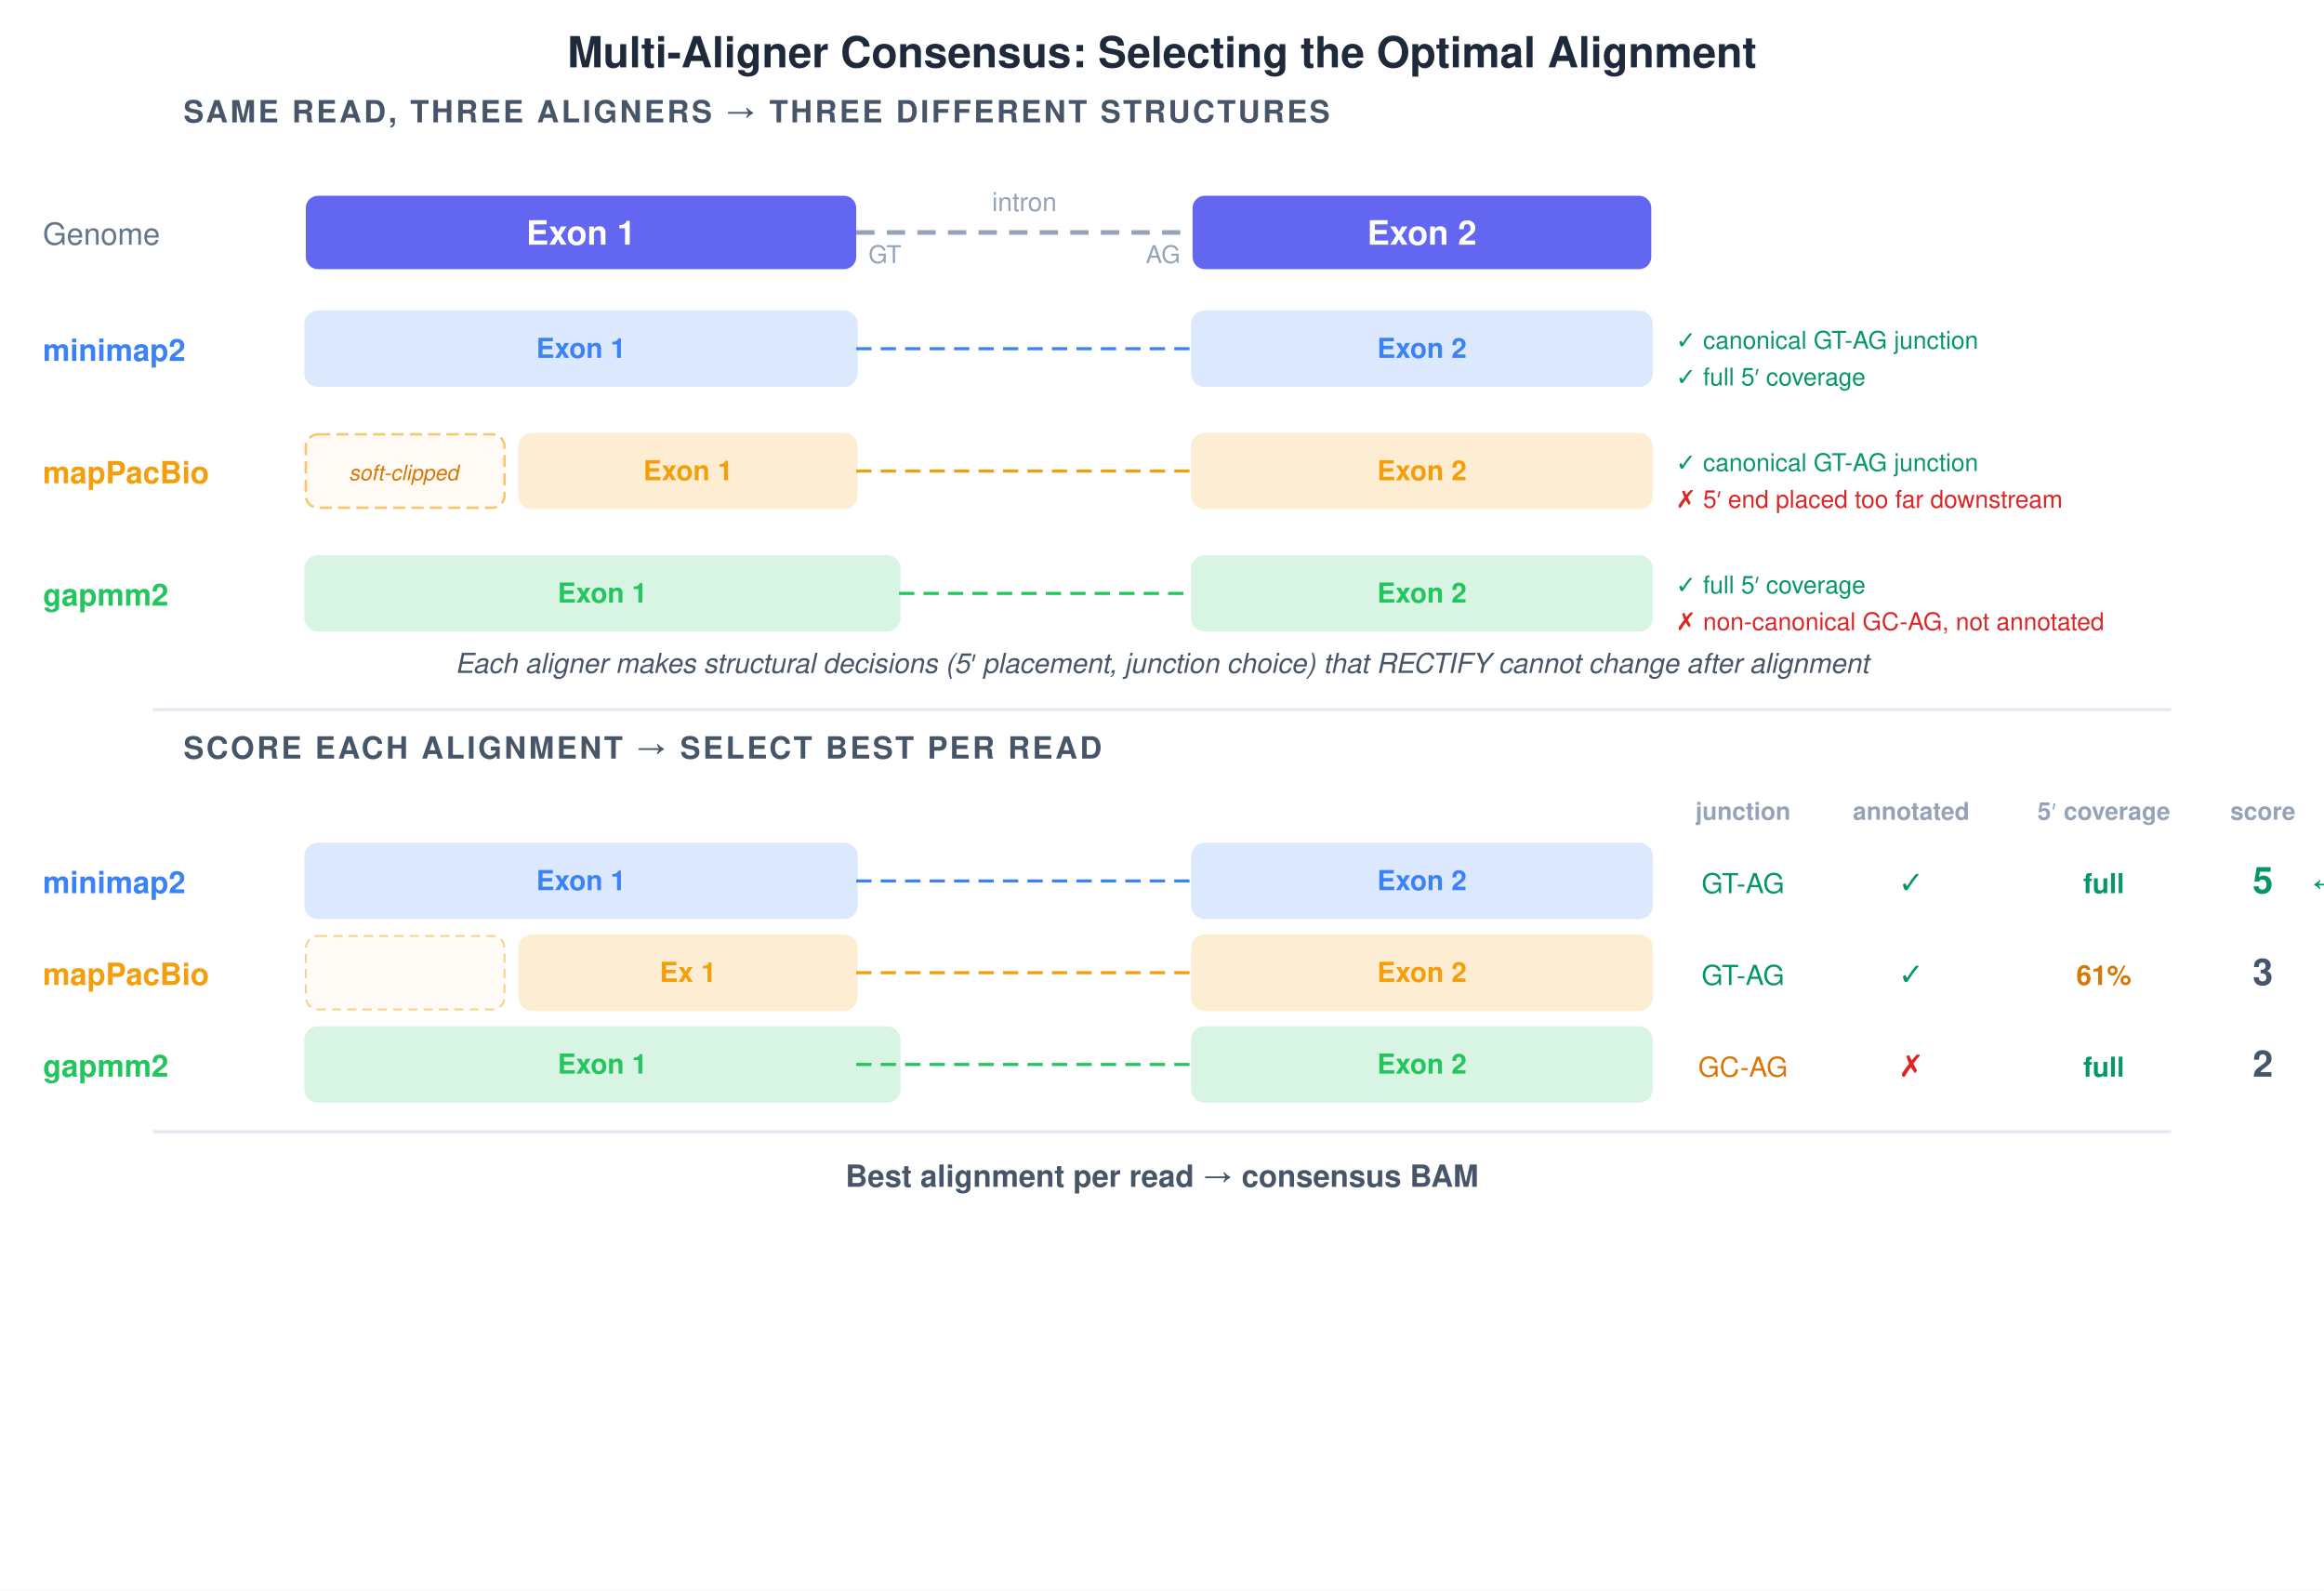
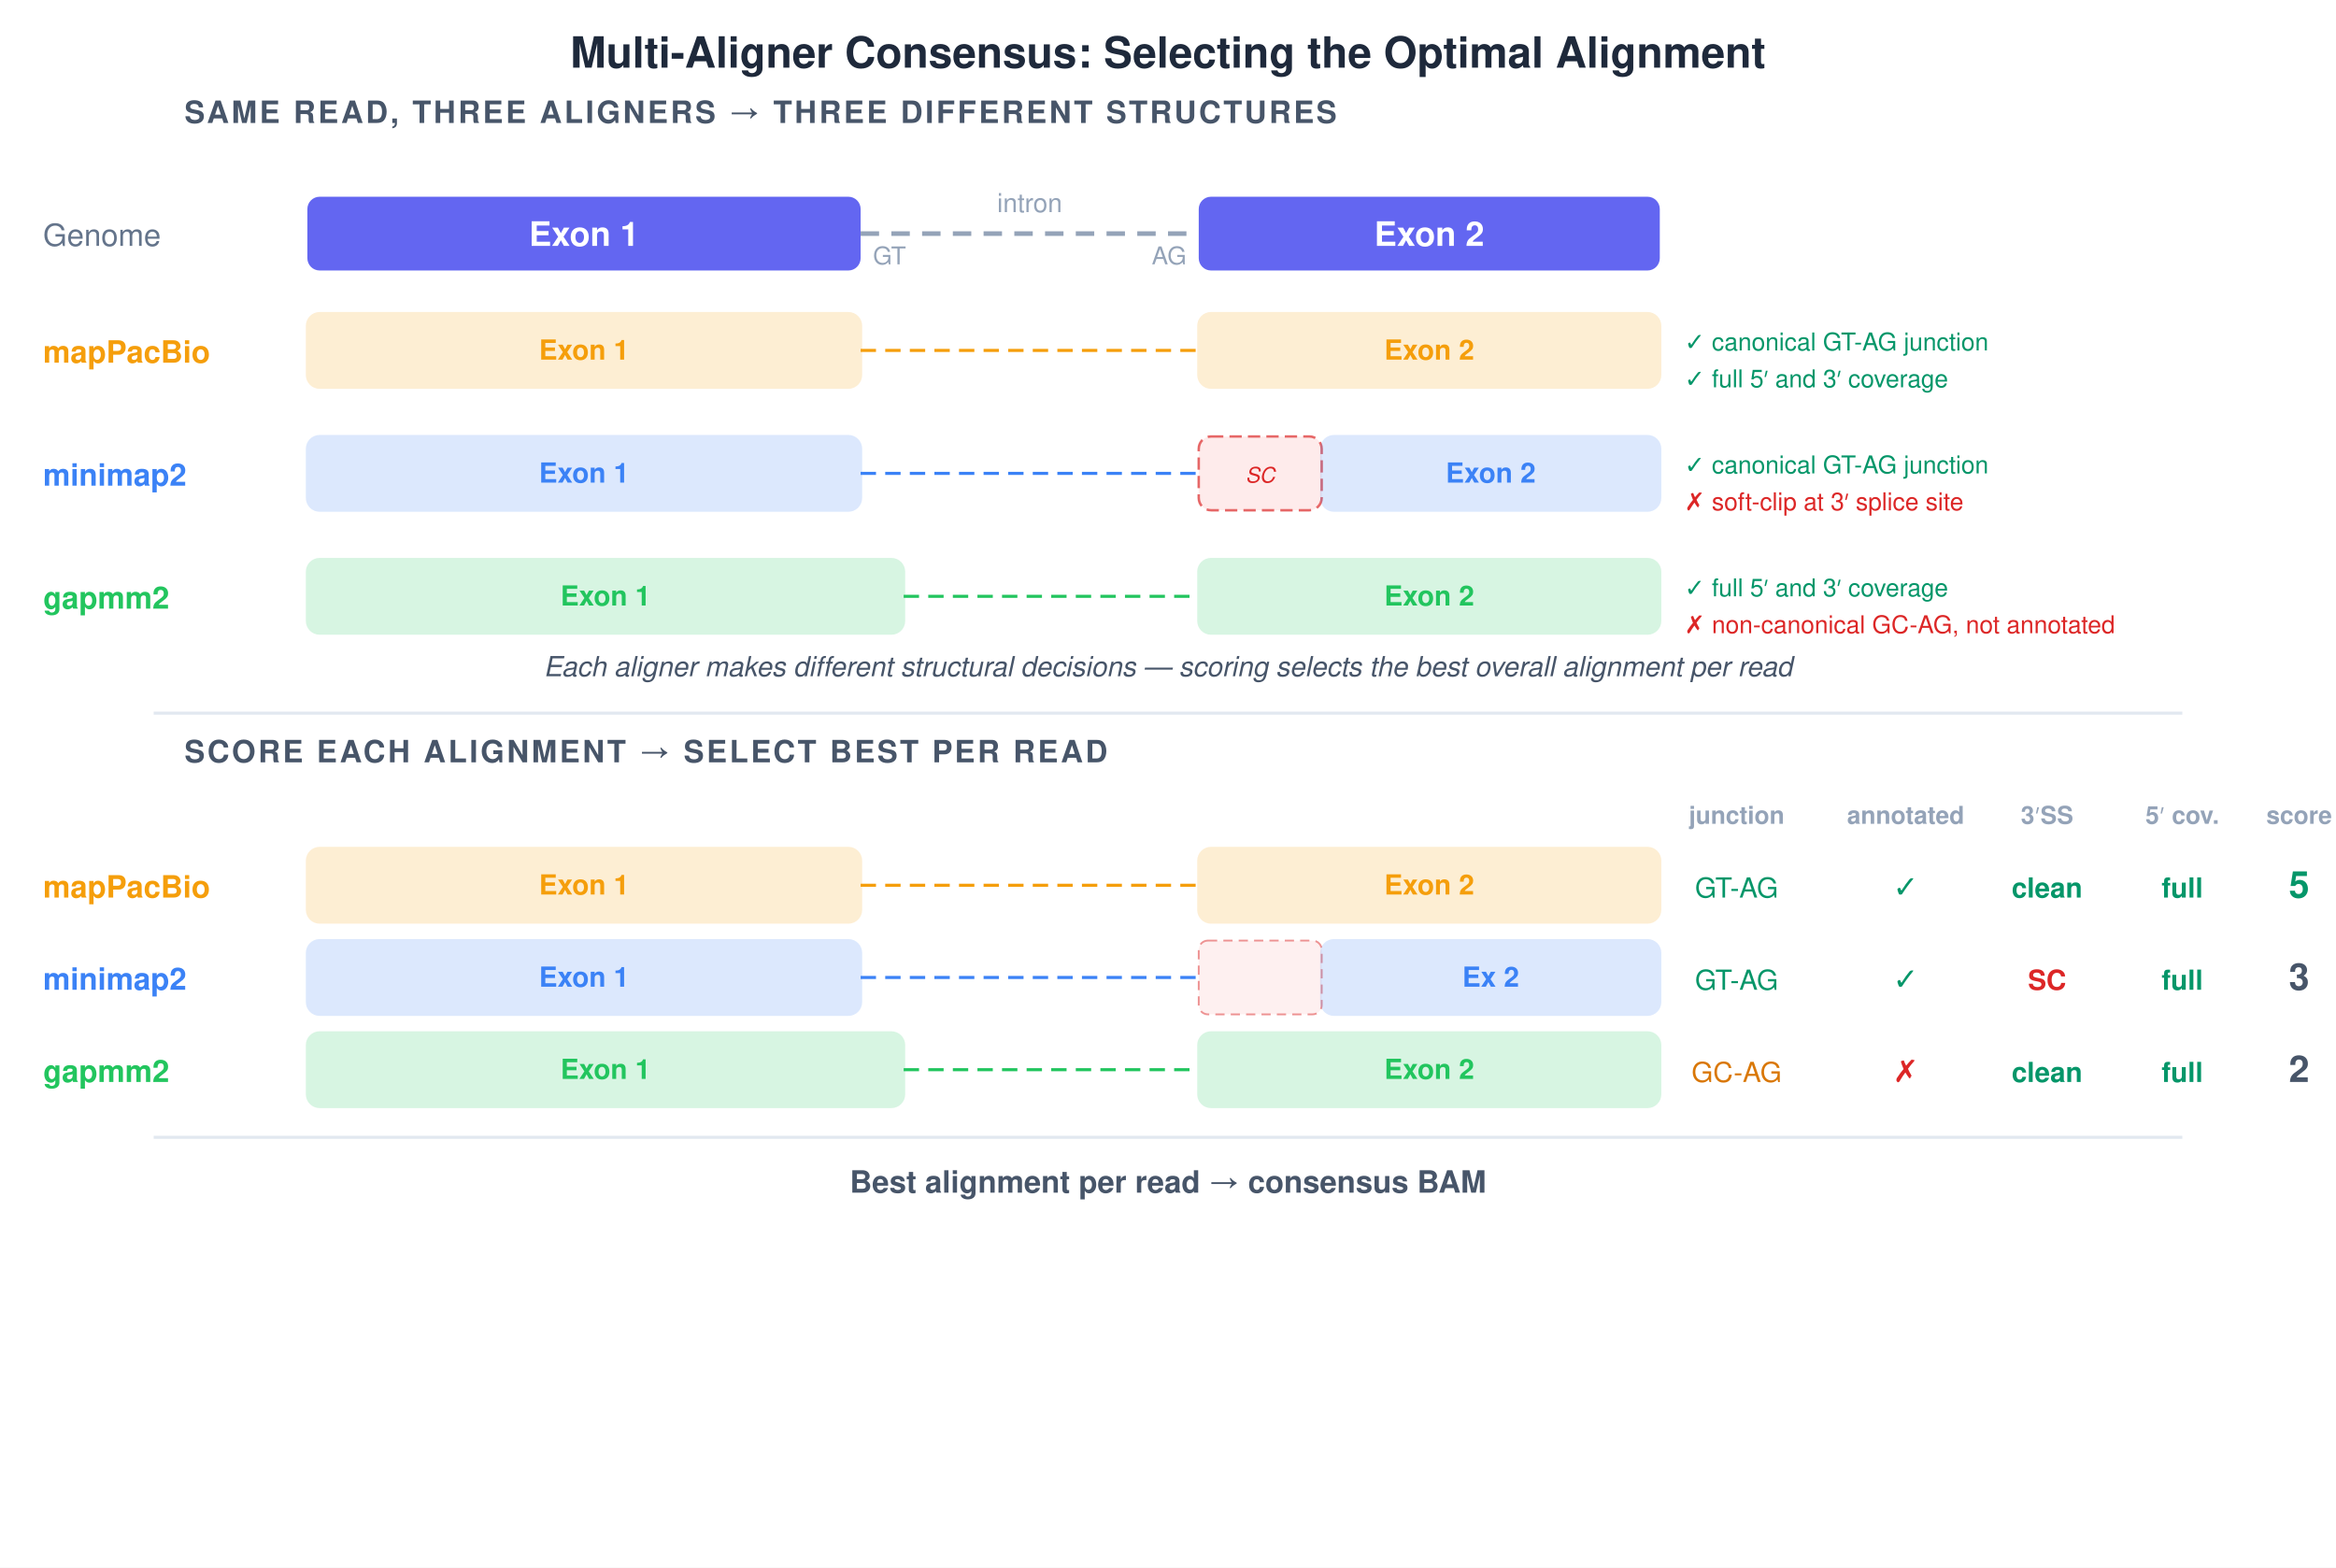
- <svg xmlns="http://www.w3.org/2000/svg" width="760" height="520" viewBox="0 0 760 520">
-   <rect fill="#ffffff" width="760" height="520" />
+ <svg xmlns="http://www.w3.org/2000/svg" width="760" height="510" viewBox="0 0 760 510">
+   <rect fill="#ffffff" width="760" height="510" />
  <g font-family="Helvetica Neue, Helvetica, Arial, sans-serif">
    <text fill="#1e293b" font-size="14" font-weight="bold" text-anchor="middle" x="380" y="22">Multi-Aligner Consensus: Selecting the Optimal Alignment</text>
    <text fill="#475569" font-size="10" font-weight="bold" letter-spacing="0.8" x="60" y="40">SAME READ, THREE ALIGNERS → THREE DIFFERENT STRUCTURES</text>
    <text fill="#64748b" font-size="10" x="14" y="80">Genome</text>
    <rect fill="#6366f1" height="24" rx="4" width="180" x="100" y="64" />
    <text fill="#ffffff" font-size="11" font-weight="600" text-anchor="middle" x="190.0" y="80.0">Exon 1</text>
    <line stroke="#94a3b8" stroke-dasharray="6,4" stroke-width="1.5" x1="280" x2="390" y1="76" y2="76" />
    <text fill="#94a3b8" font-size="8.5" text-anchor="middle" x="335.0" y="69">intron</text>
    <text fill="#94a3b8" font-size="8" x="284" y="86">GT</text>
    <text fill="#94a3b8" font-size="8" text-anchor="end" x="386" y="86">AG</text>
    <rect fill="#6366f1" height="24" rx="4" width="150" x="390" y="64" />
    <text fill="#ffffff" font-size="11" font-weight="600" text-anchor="middle" x="465.0" y="80.0">Exon 2</text>
-     <text fill="#3b82f6" font-size="10" font-weight="600" x="14" y="118">minimap2</text>
-     <rect fill="#3b82f6" height="24" opacity="0.18" rx="4" stroke="#3b82f6" stroke-width="1" width="180" x="100" y="102" />
-     <text fill="#3b82f6" font-size="9" font-weight="600" text-anchor="middle" x="190.0" y="117.0">Exon 1</text>
-     <line stroke="#3b82f6" stroke-dasharray="5,3" stroke-width="1" x1="280" x2="390" y1="114" y2="114" />
-     <rect fill="#3b82f6" height="24" opacity="0.18" rx="4" stroke="#3b82f6" stroke-width="1" width="150" x="390" y="102" />
-     <text fill="#3b82f6" font-size="9" font-weight="600" text-anchor="middle" x="465.0" y="117.0">Exon 2</text>
+     <text fill="#f59e0b" font-size="10" font-weight="600" x="14" y="118">mapPacBio</text>
+     <rect fill="#f59e0b" height="24" opacity="0.18" rx="4" stroke="#f59e0b" stroke-width="1" width="180" x="100" y="102" />
+     <text fill="#f59e0b" font-size="9" font-weight="600" text-anchor="middle" x="190.0" y="117.0">Exon 1</text>
+     <line stroke="#f59e0b" stroke-dasharray="5,3" stroke-width="1" x1="280" x2="390" y1="114" y2="114" />
+     <rect fill="#f59e0b" height="24" opacity="0.18" rx="4" stroke="#f59e0b" stroke-width="1" width="150" x="390" y="102" />
+     <text fill="#f59e0b" font-size="9" font-weight="600" text-anchor="middle" x="465.0" y="117.0">Exon 2</text>
    <text fill="#059669" font-size="8" x="548" y="114">✓ canonical GT-AG junction</text>
-     <text fill="#059669" font-size="8" x="548" y="126">✓ full 5′ coverage</text>
-     <text fill="#f59e0b" font-size="10" font-weight="600" x="14" y="158">mapPacBio</text>
-     <rect fill="#fff7ed" height="24" rx="4" stroke="#f59e0b" stroke-dasharray="4,2" stroke-width="0.8" opacity="0.6" width="65" x="100" y="142" />
-     <text fill="#d97706" font-size="7" font-style="italic" text-anchor="middle" x="132" y="157">soft-clipped</text>
-     <rect fill="#f59e0b" height="24" opacity="0.18" rx="4" stroke="#f59e0b" stroke-width="1" width="110" x="170" y="142" />
-     <text fill="#f59e0b" font-size="9" font-weight="600" text-anchor="middle" x="225.0" y="157.0">Exon 1</text>
-     <line stroke="#f59e0b" stroke-dasharray="5,3" stroke-width="1" x1="280" x2="390" y1="154" y2="154" />
-     <rect fill="#f59e0b" height="24" opacity="0.18" rx="4" stroke="#f59e0b" stroke-width="1" width="150" x="390" y="142" />
-     <text fill="#f59e0b" font-size="9" font-weight="600" text-anchor="middle" x="465.0" y="157.0">Exon 2</text>
+     <text fill="#059669" font-size="8" x="548" y="126">✓ full 5′ and 3′ coverage</text>
+     <text fill="#3b82f6" font-size="10" font-weight="600" x="14" y="158">minimap2</text>
+     <rect fill="#3b82f6" height="24" opacity="0.18" rx="4" stroke="#3b82f6" stroke-width="1" width="180" x="100" y="142" />
+     <text fill="#3b82f6" font-size="9" font-weight="600" text-anchor="middle" x="190.0" y="157.0">Exon 1</text>
+     <line stroke="#3b82f6" stroke-dasharray="5,3" stroke-width="1" x1="280" x2="390" y1="154" y2="154" />
+     <rect fill="#fee2e2" height="24" rx="4" stroke="#dc2626" stroke-dasharray="4,2" stroke-width="0.8" opacity="0.7" width="40" x="390" y="142" />
+     <text fill="#dc2626" font-size="7" font-style="italic" text-anchor="middle" x="410" y="157">SC</text>
+     <rect fill="#3b82f6" height="24" opacity="0.18" rx="4" stroke="#3b82f6" stroke-width="1" width="110" x="430" y="142" />
+     <text fill="#3b82f6" font-size="9" font-weight="600" text-anchor="middle" x="485.0" y="157.0">Exon 2</text>
    <text fill="#059669" font-size="8" x="548" y="154">✓ canonical GT-AG junction</text>
-     <text fill="#dc2626" font-size="8" x="548" y="166">✗ 5′ end placed too far downstream</text>
+     <text fill="#dc2626" font-size="8" x="548" y="166">✗ soft-clip at 3′ splice site</text>
    <text fill="#22c55e" font-size="10" font-weight="600" x="14" y="198">gapmm2</text>
    <rect fill="#22c55e" height="24" opacity="0.18" rx="4" stroke="#22c55e" stroke-width="1" width="194" x="100" y="182" />
    <text fill="#22c55e" font-size="9" font-weight="600" text-anchor="middle" x="197.0" y="197.0">Exon 1</text>
    <line stroke="#22c55e" stroke-dasharray="5,3" stroke-width="1" x1="294" x2="390" y1="194" y2="194" />
    <rect fill="#22c55e" height="24" opacity="0.18" rx="4" stroke="#22c55e" stroke-width="1" width="150" x="390" y="182" />
    <text fill="#22c55e" font-size="9" font-weight="600" text-anchor="middle" x="465.0" y="197.0">Exon 2</text>
-     <text fill="#059669" font-size="8" x="548" y="194">✓ full 5′ coverage</text>
+     <text fill="#059669" font-size="8" x="548" y="194">✓ full 5′ and 3′ coverage</text>
    <text fill="#dc2626" font-size="8" x="548" y="206">✗ non-canonical GC-AG, not annotated</text>
-     <text fill="#475569" font-size="9" font-style="italic" text-anchor="middle" x="380" y="220">Each aligner makes structural decisions (5′ placement, junction choice) that RECTIFY cannot change after alignment</text>
+     <text fill="#475569" font-size="9" font-style="italic" text-anchor="middle" x="380" y="220">Each aligner makes different structural decisions — scoring selects the best overall alignment per read</text>
    <line stroke="#e2e8f0" stroke-width="1" x1="50" x2="710" y1="232" y2="232" />
    <text fill="#475569" font-size="10" font-weight="bold" letter-spacing="0.8" x="60" y="248">SCORE EACH ALIGNMENT → SELECT BEST PER READ</text>
-     <text fill="#94a3b8" font-size="8" font-weight="600" text-anchor="middle" x="570" y="268">junction</text>
-     <text fill="#94a3b8" font-size="8" font-weight="600" text-anchor="middle" x="625" y="268">annotated</text>
-     <text fill="#94a3b8" font-size="8" font-weight="600" text-anchor="middle" x="688" y="268">5′ coverage</text>
-     <text fill="#94a3b8" font-size="8" font-weight="600" text-anchor="middle" x="740" y="268">score</text>
-     <text fill="#3b82f6" font-size="10" font-weight="600" x="14" y="292">minimap2</text>
-     <rect fill="#3b82f6" height="24" opacity="0.18" rx="4" stroke="#3b82f6" stroke-width="1" width="180" x="100" y="276" />
-     <text fill="#3b82f6" font-size="9" font-weight="600" text-anchor="middle" x="190.0" y="291.0">Exon 1</text>
-     <line stroke="#3b82f6" stroke-dasharray="5,3" stroke-width="1" x1="280" x2="390" y1="288" y2="288" />
-     <rect fill="#3b82f6" height="24" opacity="0.18" rx="4" stroke="#3b82f6" stroke-width="1" width="150" x="390" y="276" />
-     <text fill="#3b82f6" font-size="9" font-weight="600" text-anchor="middle" x="465.0" y="291.0">Exon 2</text>
-     <text fill="#059669" font-size="9" text-anchor="middle" x="570" y="292">GT-AG</text>
-     <text fill="#059669" font-size="10" font-weight="600" text-anchor="middle" x="625" y="292">✓</text>
-     <text fill="#059669" font-size="9" font-weight="600" text-anchor="middle" x="688" y="292">full</text>
-     <text fill="#059669" font-size="12" font-weight="700" text-anchor="middle" x="740" y="292">5</text>
-     <text fill="#059669" font-size="9" font-weight="700" x="756" y="292">← best</text>
-     <text fill="#f59e0b" font-size="10" font-weight="600" x="14" y="322">mapPacBio</text>
-     <rect fill="#fff7ed" height="24" rx="4" stroke="#f59e0b" stroke-dasharray="3,2" stroke-width="0.6" opacity="0.5" width="65" x="100" y="306" />
-     <rect fill="#f59e0b" height="24" opacity="0.18" rx="4" stroke="#f59e0b" stroke-width="1" width="110" x="170" y="306" />
-     <text fill="#f59e0b" font-size="9" font-weight="600" text-anchor="middle" x="225.0" y="321.0">Ex 1</text>
-     <line stroke="#f59e0b" stroke-dasharray="5,3" stroke-width="1" x1="280" x2="390" y1="318" y2="318" />
-     <rect fill="#f59e0b" height="24" opacity="0.18" rx="4" stroke="#f59e0b" stroke-width="1" width="150" x="390" y="306" />
-     <text fill="#f59e0b" font-size="9" font-weight="600" text-anchor="middle" x="465.0" y="321.0">Exon 2</text>
-     <text fill="#059669" font-size="9" text-anchor="middle" x="570" y="322">GT-AG</text>
-     <text fill="#059669" font-size="10" font-weight="600" text-anchor="middle" x="625" y="322">✓</text>
-     <text fill="#d97706" font-size="9" font-weight="600" text-anchor="middle" x="688" y="322">61%</text>
-     <text fill="#475569" font-size="12" font-weight="600" text-anchor="middle" x="740" y="322">3</text>
+     <text fill="#94a3b8" font-size="8" font-weight="600" text-anchor="middle" x="565" y="268">junction</text>
+     <text fill="#94a3b8" font-size="8" font-weight="600" text-anchor="middle" x="620" y="268">annotated</text>
+     <text fill="#94a3b8" font-size="8" font-weight="600" text-anchor="middle" x="666" y="268">3′SS</text>
+     <text fill="#94a3b8" font-size="8" font-weight="600" text-anchor="middle" x="710" y="268">5′ cov.</text>
+     <text fill="#94a3b8" font-size="8" font-weight="600" text-anchor="middle" x="748" y="268">score</text>
+     <text fill="#f59e0b" font-size="10" font-weight="600" x="14" y="292">mapPacBio</text>
+     <rect fill="#f59e0b" height="24" opacity="0.18" rx="4" stroke="#f59e0b" stroke-width="1" width="180" x="100" y="276" />
+     <text fill="#f59e0b" font-size="9" font-weight="600" text-anchor="middle" x="190.0" y="291.0">Exon 1</text>
+     <line stroke="#f59e0b" stroke-dasharray="5,3" stroke-width="1" x1="280" x2="390" y1="288" y2="288" />
+     <rect fill="#f59e0b" height="24" opacity="0.18" rx="4" stroke="#f59e0b" stroke-width="1" width="150" x="390" y="276" />
+     <text fill="#f59e0b" font-size="9" font-weight="600" text-anchor="middle" x="465.0" y="291.0">Exon 2</text>
+     <text fill="#059669" font-size="9" text-anchor="middle" x="565" y="292">GT-AG</text>
+     <text fill="#059669" font-size="10" font-weight="600" text-anchor="middle" x="620" y="292">✓</text>
+     <text fill="#059669" font-size="9" font-weight="600" text-anchor="middle" x="666" y="292">clean</text>
+     <text fill="#059669" font-size="9" font-weight="600" text-anchor="middle" x="710" y="292">full</text>
+     <text fill="#059669" font-size="12" font-weight="700" text-anchor="middle" x="748" y="292">5</text>
+     <text fill="#059669" font-size="9" font-weight="700" x="762" y="292">← best</text>
+     <text fill="#3b82f6" font-size="10" font-weight="600" x="14" y="322">minimap2</text>
+     <rect fill="#3b82f6" height="24" opacity="0.18" rx="4" stroke="#3b82f6" stroke-width="1" width="180" x="100" y="306" />
+     <text fill="#3b82f6" font-size="9" font-weight="600" text-anchor="middle" x="190.0" y="321.0">Exon 1</text>
+     <line stroke="#3b82f6" stroke-dasharray="5,3" stroke-width="1" x1="280" x2="390" y1="318" y2="318" />
+     <rect fill="#fee2e2" height="24" rx="3" stroke="#dc2626" stroke-dasharray="3,2" stroke-width="0.6" opacity="0.5" width="40" x="390" y="306" />
+     <rect fill="#3b82f6" height="24" opacity="0.18" rx="4" stroke="#3b82f6" stroke-width="1" width="110" x="430" y="306" />
+     <text fill="#3b82f6" font-size="9" font-weight="600" text-anchor="middle" x="485.0" y="321.0">Ex 2</text>
+     <text fill="#059669" font-size="9" text-anchor="middle" x="565" y="322">GT-AG</text>
+     <text fill="#059669" font-size="10" font-weight="600" text-anchor="middle" x="620" y="322">✓</text>
+     <text fill="#dc2626" font-size="9" font-weight="600" text-anchor="middle" x="666" y="322">SC</text>
+     <text fill="#059669" font-size="9" font-weight="600" text-anchor="middle" x="710" y="322">full</text>
+     <text fill="#475569" font-size="12" font-weight="600" text-anchor="middle" x="748" y="322">3</text>
    <text fill="#22c55e" font-size="10" font-weight="600" x="14" y="352">gapmm2</text>
    <rect fill="#22c55e" height="24" opacity="0.18" rx="4" stroke="#22c55e" stroke-width="1" width="194" x="100" y="336" />
    <text fill="#22c55e" font-size="9" font-weight="600" text-anchor="middle" x="197.0" y="351.0">Exon 1</text>
-     <line stroke="#22c55e" stroke-dasharray="5,3" stroke-width="1" x1="280" x2="390" y1="348" y2="348" />
+     <line stroke="#22c55e" stroke-dasharray="5,3" stroke-width="1" x1="294" x2="390" y1="348" y2="348" />
    <rect fill="#22c55e" height="24" opacity="0.18" rx="4" stroke="#22c55e" stroke-width="1" width="150" x="390" y="336" />
    <text fill="#22c55e" font-size="9" font-weight="600" text-anchor="middle" x="465.0" y="351.0">Exon 2</text>
-     <text fill="#d97706" font-size="9" text-anchor="middle" x="570" y="352">GC-AG</text>
-     <text fill="#dc2626" font-size="10" font-weight="600" text-anchor="middle" x="625" y="352">✗</text>
-     <text fill="#059669" font-size="9" font-weight="600" text-anchor="middle" x="688" y="352">full</text>
-     <text fill="#475569" font-size="12" font-weight="600" text-anchor="middle" x="740" y="352">2</text>
+     <text fill="#d97706" font-size="9" text-anchor="middle" x="565" y="352">GC-AG</text>
+     <text fill="#dc2626" font-size="10" font-weight="600" text-anchor="middle" x="620" y="352">✗</text>
+     <text fill="#059669" font-size="9" font-weight="600" text-anchor="middle" x="666" y="352">clean</text>
+     <text fill="#059669" font-size="9" font-weight="600" text-anchor="middle" x="710" y="352">full</text>
+     <text fill="#475569" font-size="12" font-weight="600" text-anchor="middle" x="748" y="352">2</text>
    <line stroke="#e2e8f0" stroke-width="1" x1="50" x2="710" y1="370" y2="370" />
    <text fill="#475569" font-size="10" font-weight="600" text-anchor="middle" x="380" y="388">Best alignment per read → consensus BAM</text>
  </g>
</svg>
